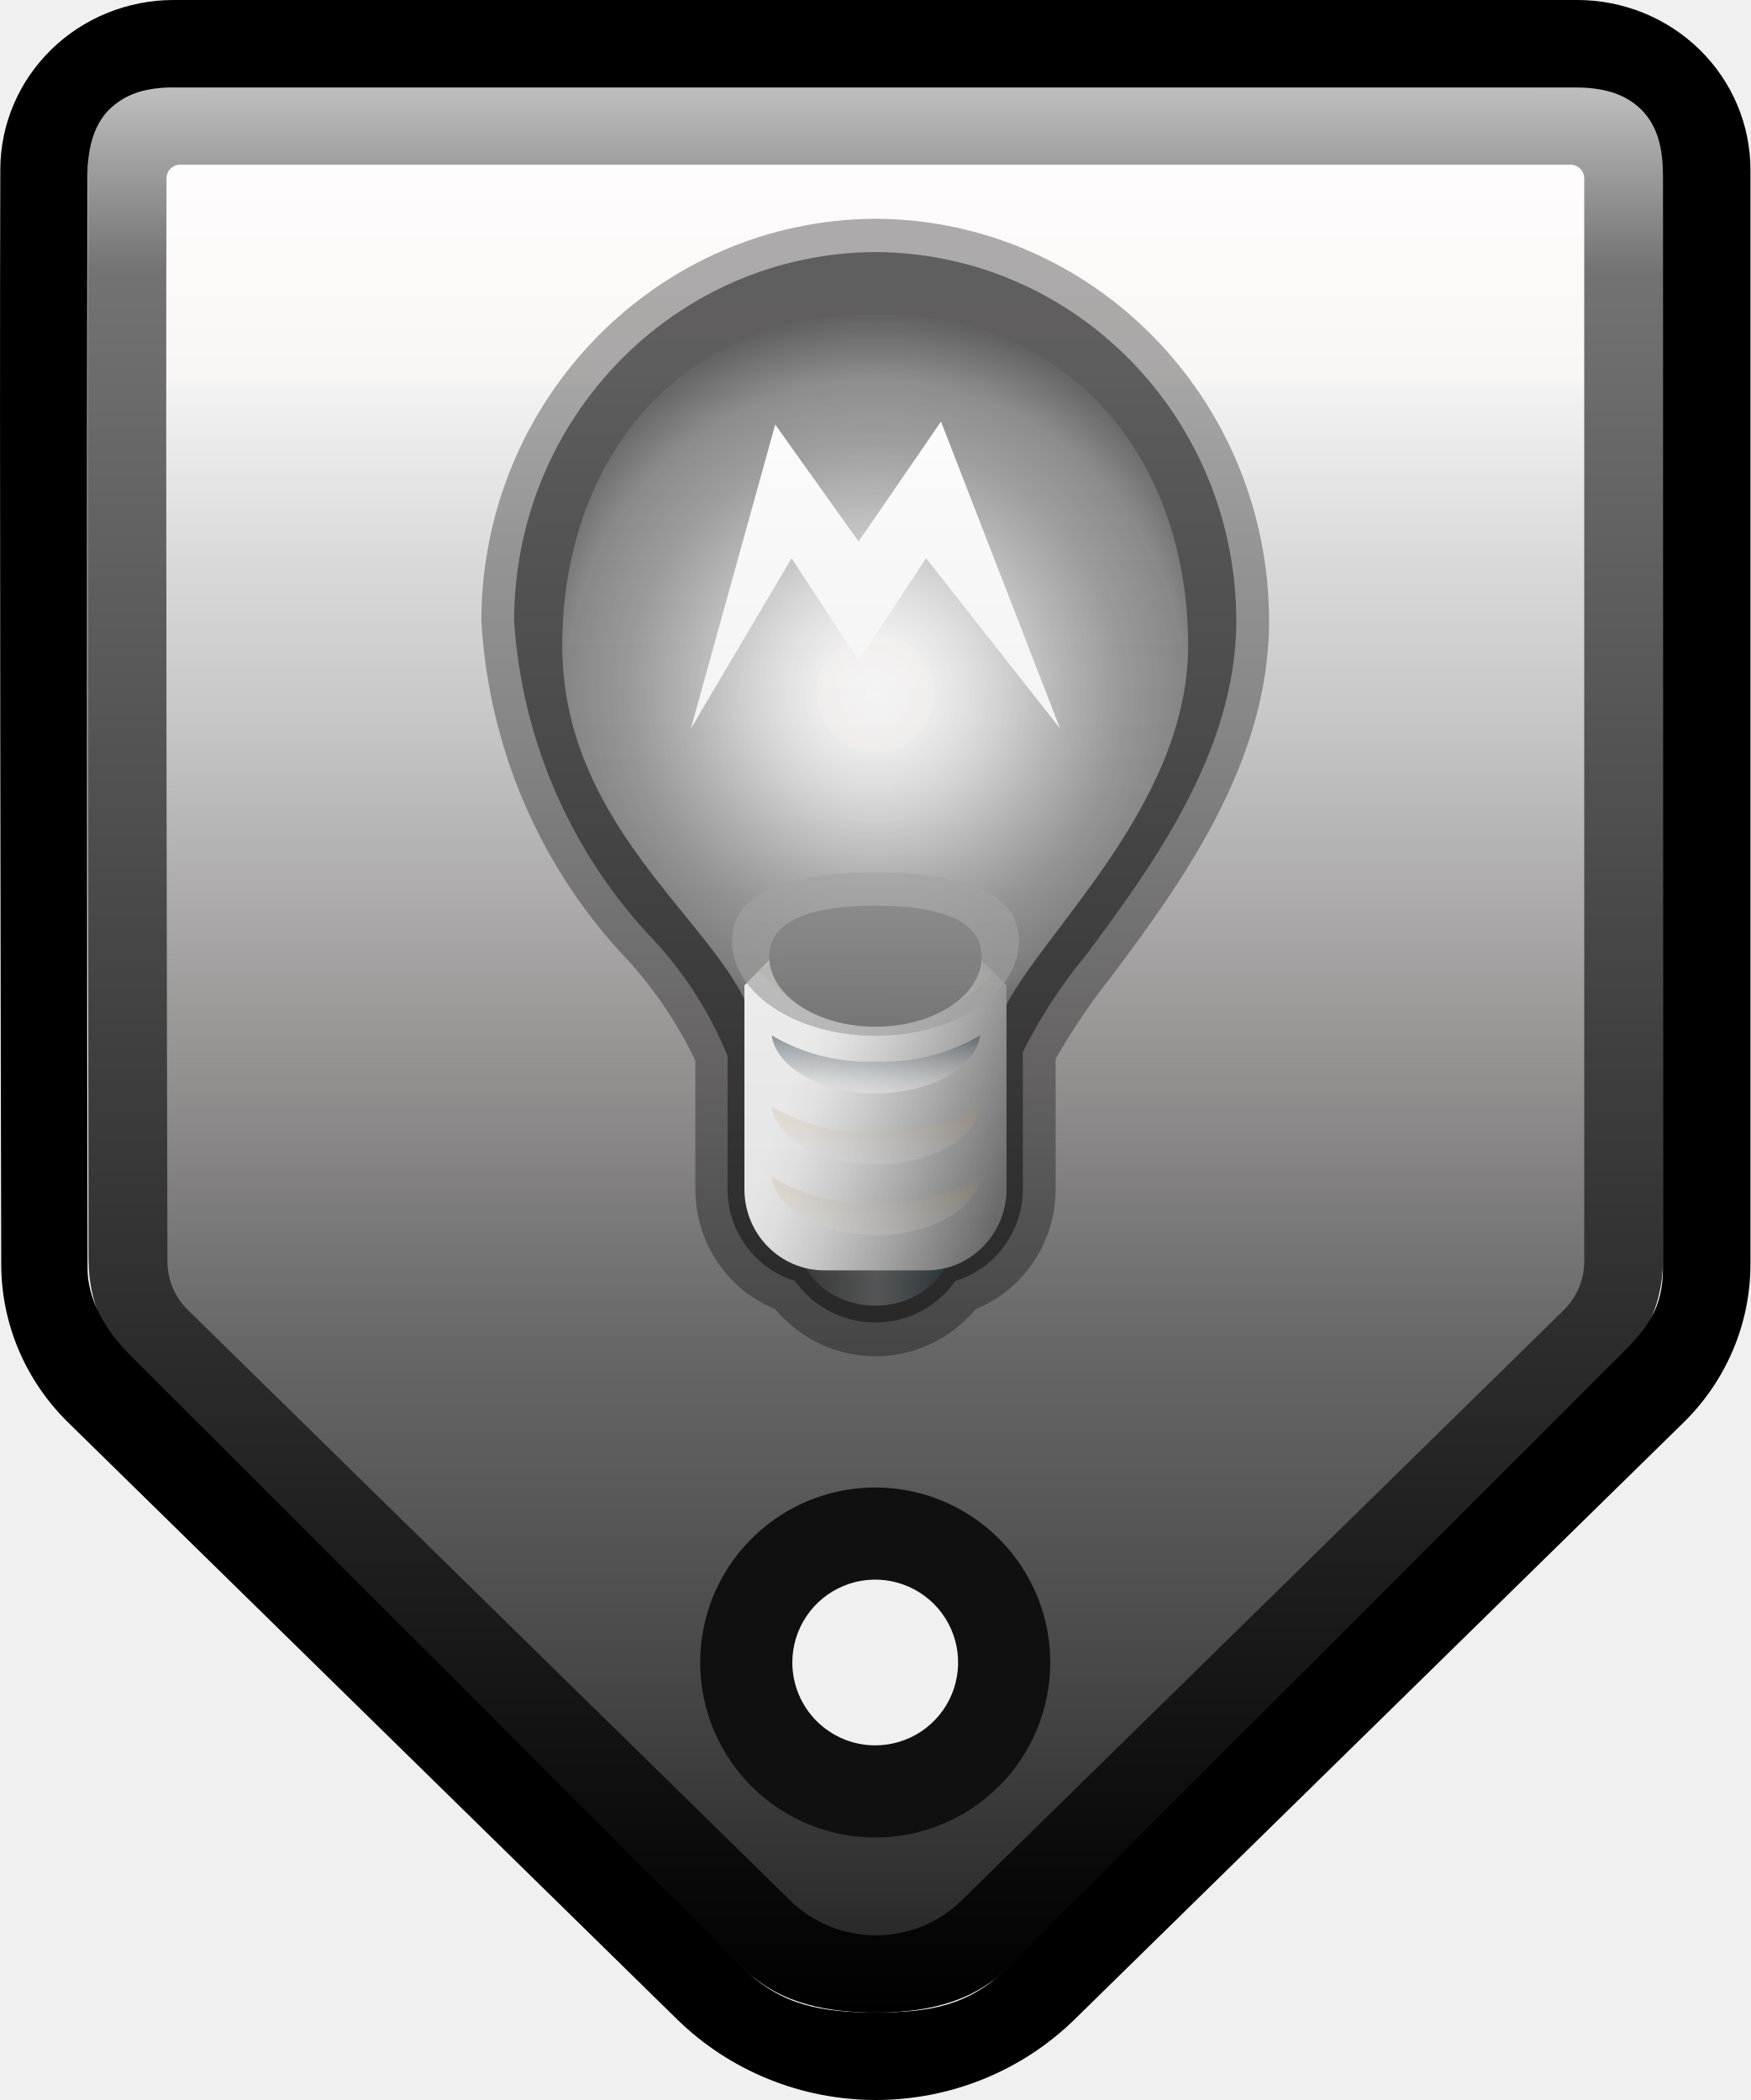
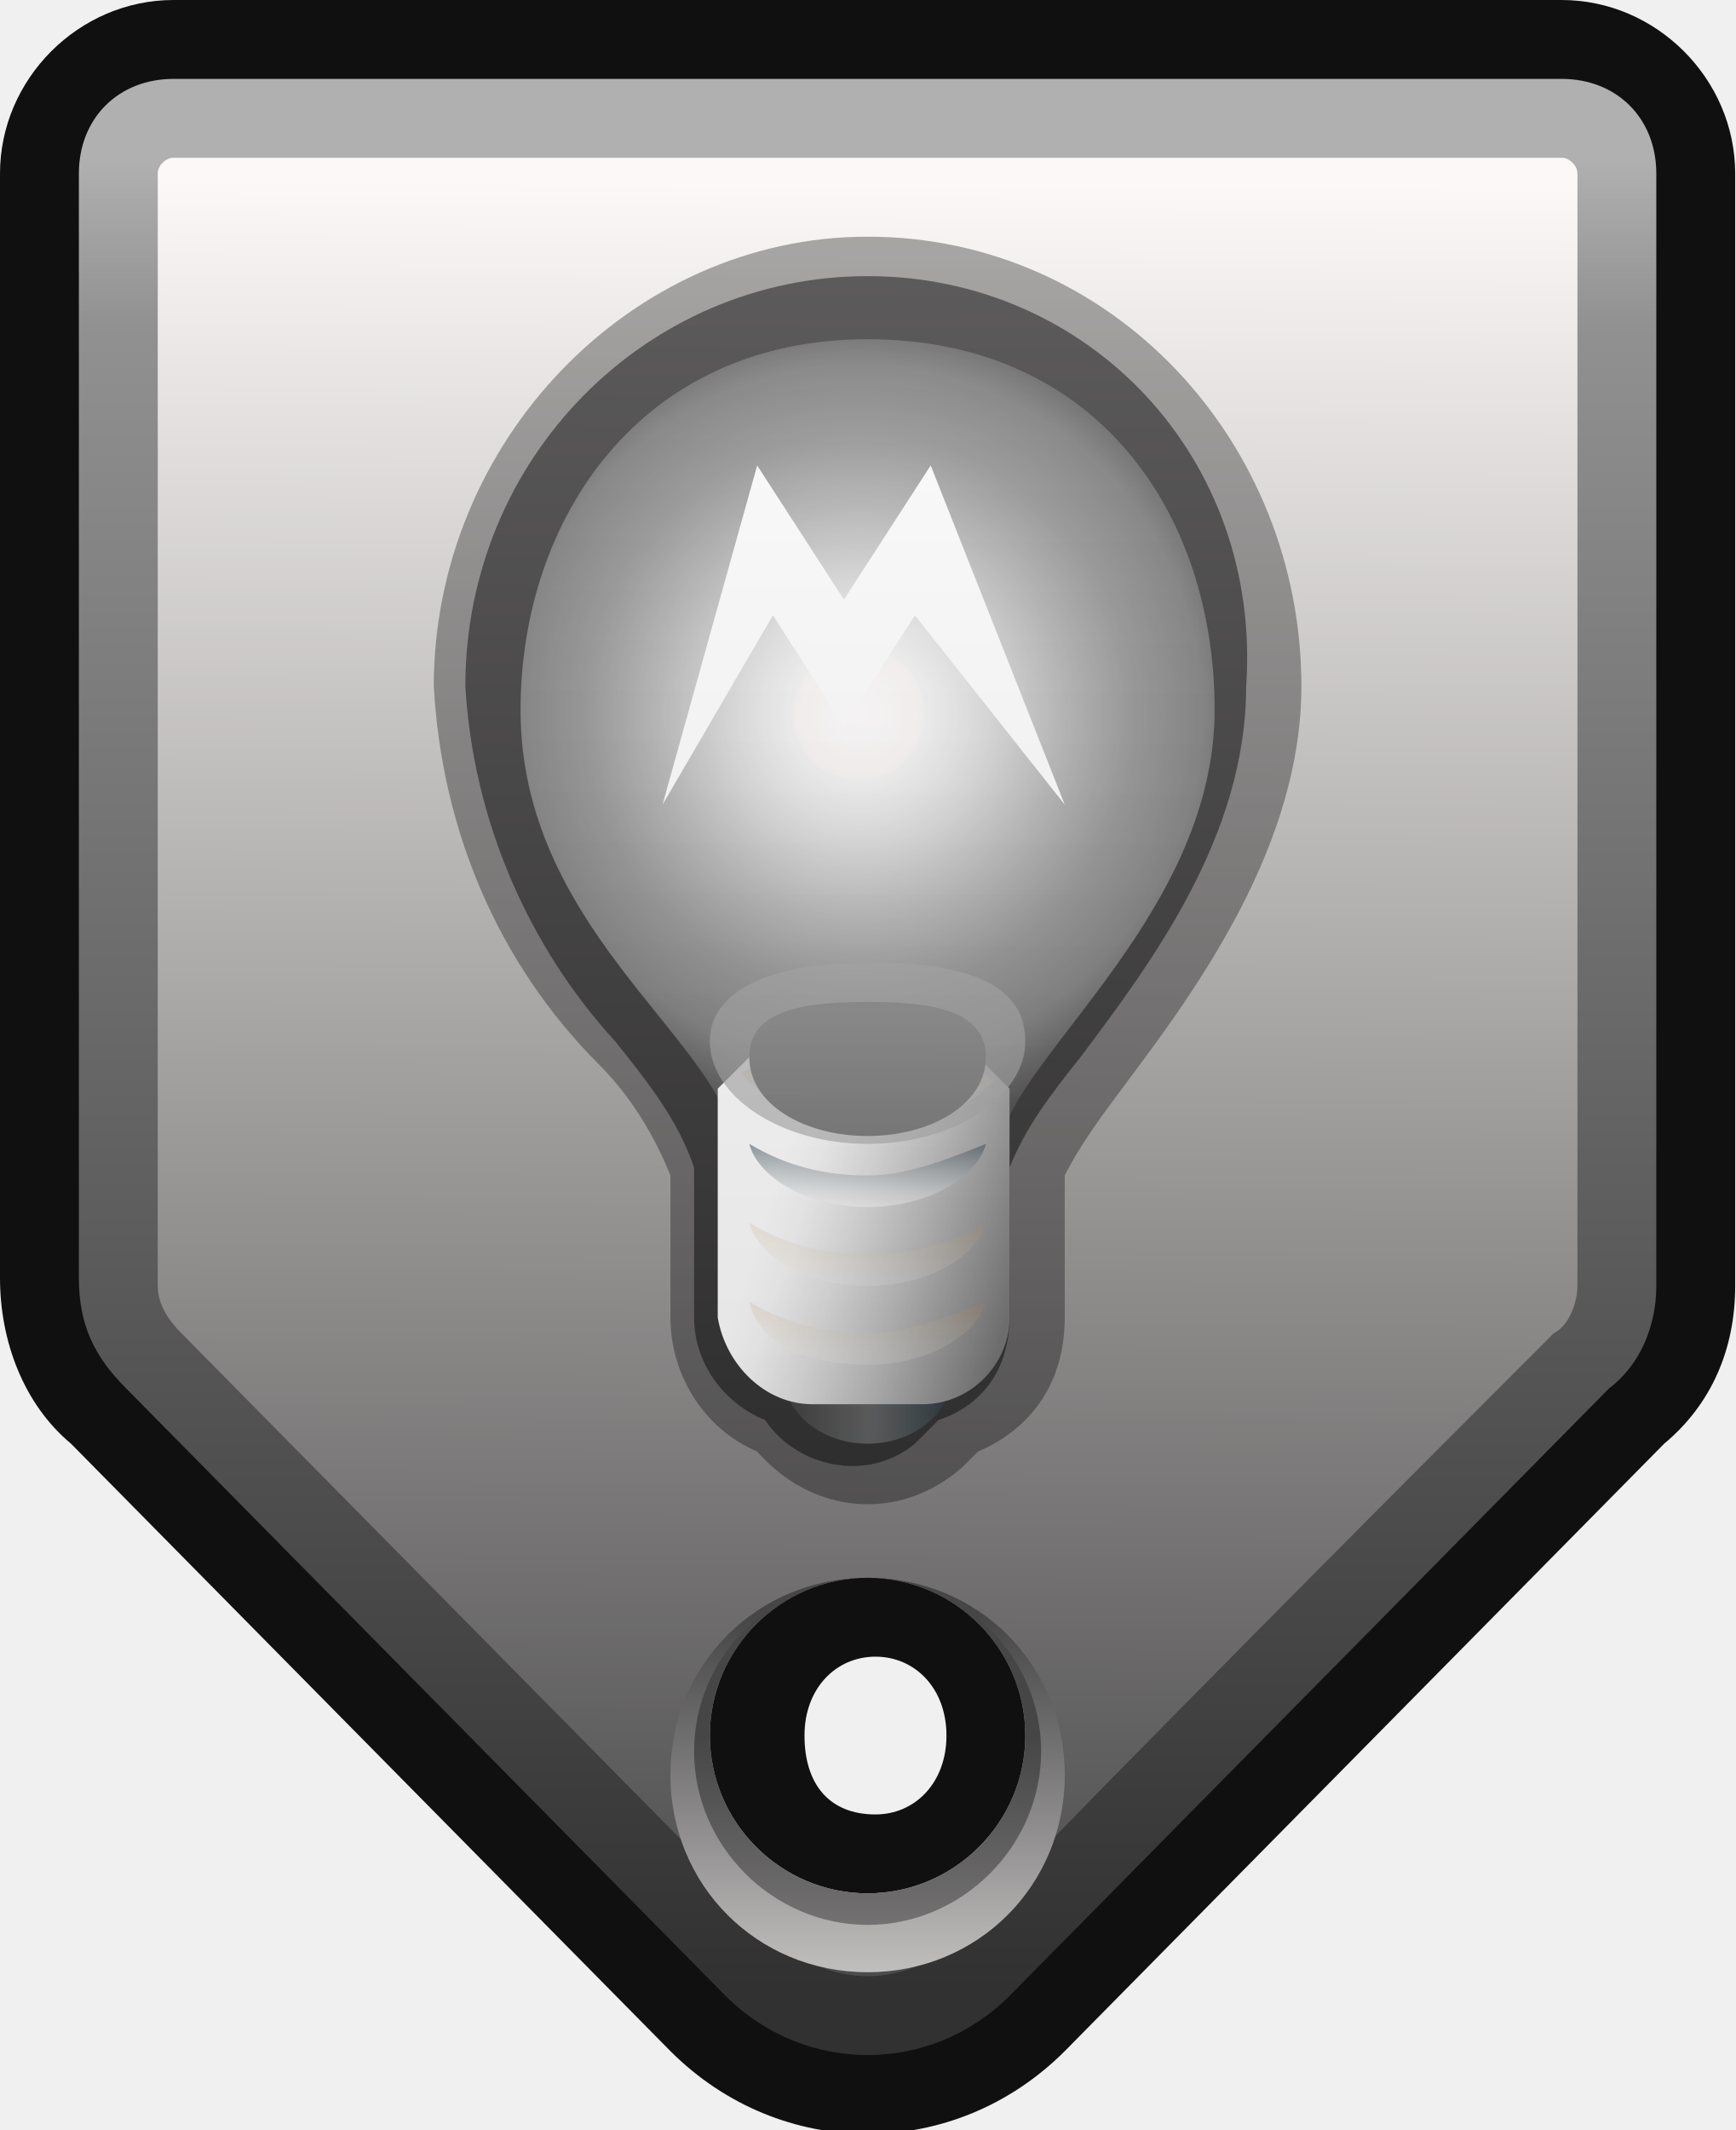
- <svg xmlns="http://www.w3.org/2000/svg" width="40" height="48" viewBox="0 0 40 48" fill="none">
-   <g clip-path="url(#clip0_12_766)">
-     <path d="M35.128 2H4.878C4.119 2.002 3.233 1.777 2.5 2.5C1.766 3.223 2.011 4.079 2.006 4.83C1.988 10.085 2.016 24.252 2.026 28.654C2.026 29.186 2.133 29.713 2.339 30.204C2.545 30.695 2.848 31.141 3.229 31.517L16.336 44.492C16.819 44.97 17.393 45.349 18.024 45.608C18.655 45.867 19.332 46 20.015 46C20.698 46 21.374 45.867 22.006 45.608C22.637 45.349 23.21 44.97 23.693 44.492L36.797 31.519C37.18 31.142 37.483 30.694 37.689 30.201C37.896 29.707 38.001 29.178 38 28.644V4.843C37.999 4.09 38.107 3.101 37.5 2.5C36.824 1.831 35.889 2.001 35.128 2ZM20.015 40.321C19.473 40.321 18.942 40.162 18.492 39.864C18.041 39.566 17.689 39.142 17.482 38.646C17.274 38.15 17.22 37.604 17.326 37.078C17.432 36.552 17.693 36.068 18.076 35.688C18.46 35.309 18.948 35.05 19.48 34.946C20.012 34.841 20.563 34.895 21.064 35.1C21.565 35.306 21.993 35.654 22.294 36.1C22.596 36.546 22.756 37.071 22.756 37.608C22.756 37.964 22.685 38.317 22.548 38.646C22.41 38.975 22.208 39.275 21.953 39.526C21.699 39.779 21.396 39.978 21.064 40.115C20.731 40.251 20.375 40.321 20.015 40.321Z" fill="url(#paint0_linear_12_766)" />
-     <path d="M35.884 3.764C35.968 3.764 36.049 3.796 36.108 3.855C36.168 3.913 36.201 3.992 36.202 4.075V28.831C36.202 29.039 36.161 29.245 36.079 29.437C35.998 29.629 35.879 29.804 35.729 29.95L21.969 43.443C21.451 43.951 20.748 44.236 20.015 44.236C19.282 44.236 18.58 43.951 18.061 43.443L4.298 29.947C4.149 29.802 4.03 29.628 3.949 29.438C3.868 29.247 3.826 29.042 3.826 28.836C3.816 24.423 3.785 9.596 3.805 4.071C3.806 3.989 3.84 3.911 3.899 3.853C3.959 3.796 4.039 3.763 4.123 3.764H35.884ZM36 2H4.123C3 2 2.897 2.113 2.5 2.5C2.103 2.887 2 3 2.007 4.065C1.987 9.529 2.017 24.261 2.027 28.84C2.029 29.723 2.389 30.57 3.027 31.194L17 45C17.855 45.839 19 46 20.015 46C21 46 22.145 45.839 23 45L37.001 31.197C37.64 30.57 38 29.718 38 28.831V4C38 3 37.897 2.889 37.5 2.5C37.103 2.111 37 2 36 2Z" fill="url(#paint1_linear_12_766)" />
-     <path d="M36 2C36.567 2 37.099 2.107 37.5 2.5C37.901 2.893 38 3.444 38 4V29C38 29.896 37.647 30.366 37 31L23 45C22.136 45.847 21.238 46 20.015 46C18.793 46 17.864 45.847 17 45L3 31C2.356 30.37 2.002 29.648 2 29C1.99 24.375 1.98 9.518 2 4C2 3.5 2.099 2.891 2.5 2.5C2.901 2.109 3.396 2 3.961 2H36ZM36.046 0H3.961C2.916 0.002 1.914 0.408 1.173 1.131C0.432 1.854 0.013 2.835 0.007 3.86C-0.013 9.449 0.018 24.433 0.028 28.892C0.028 29.567 0.164 30.236 0.428 30.859C0.693 31.483 1.081 32.049 1.569 32.525L15.472 46.155C16.677 47.336 18.311 48 20.015 48C21.72 48 23.354 47.336 24.559 46.155L38.458 32.528C38.949 32.05 39.337 31.482 39.602 30.855C39.867 30.229 40.002 29.557 40 28.879V3.877C39.999 2.849 39.582 1.864 38.841 1.137C38.099 0.41 37.094 0.001 36.046 0Z" fill="black" />
-     <path d="M20 39.894C20.375 39.894 20.741 39.783 21.052 39.575C21.364 39.367 21.607 39.071 21.75 38.725C21.893 38.379 21.931 37.998 21.858 37.63C21.785 37.263 21.604 36.925 21.34 36.66C21.075 36.396 20.737 36.215 20.37 36.142C20.002 36.069 19.621 36.106 19.275 36.25C18.929 36.393 18.633 36.636 18.425 36.948C18.217 37.259 18.106 37.625 18.106 38C18.106 38.502 18.306 38.984 18.661 39.339C19.016 39.694 19.498 39.894 20 39.894ZM20 42C19.209 42 18.436 41.765 17.778 41.326C17.12 40.886 16.607 40.262 16.305 39.531C16.002 38.8 15.922 37.996 16.077 37.22C16.231 36.444 16.612 35.731 17.172 35.172C17.731 34.612 18.444 34.231 19.22 34.077C19.996 33.922 20.8 34.002 21.531 34.304C22.262 34.607 22.886 35.12 23.326 35.778C23.765 36.435 24 37.209 24 38C24 38.525 23.897 39.045 23.695 39.531C23.494 40.016 23.2 40.457 22.828 40.828C22.457 41.2 22.016 41.495 21.531 41.696C21.045 41.897 20.525 42 20 42Z" fill="#101010" />
-     <g opacity="0.8">
-       <path opacity="0.4" d="M20.006 5C15.027 5.023 11 9.139 11 14.2C11.17 17.116 12.361 19.872 14.369 21.97C14.981 22.65 15.492 23.411 15.889 24.241V27.181C15.889 28.391 16.614 29.475 17.715 29.924C18.803 31.216 20.698 31.366 21.968 30.259C22.081 30.155 22.195 30.04 22.297 29.924C23.397 29.475 24.123 28.391 24.123 27.181V24.206C24.509 23.526 24.939 22.892 25.427 22.281C26.936 20.252 29 17.474 29 14.2C29 9.139 24.985 5.023 20.006 5Z" fill="black" />
-       <path opacity="0.62" d="M20.005 5.761C15.434 5.784 11.748 9.554 11.748 14.2C11.93 16.943 13.064 19.526 14.947 21.497C15.661 22.27 16.228 23.157 16.625 24.137V27.181C16.625 28.149 17.261 29.002 18.168 29.279C18.894 30.305 20.311 30.535 21.321 29.798C21.514 29.659 21.684 29.486 21.831 29.279C22.739 29.002 23.374 28.149 23.374 27.181V24.045C23.771 23.25 24.259 22.5 24.826 21.82C26.266 19.872 28.251 17.209 28.251 14.2C28.251 9.554 24.576 5.784 20.005 5.761Z" fill="black" />
-       <path fill-rule="evenodd" clip-rule="evenodd" d="M20.005 7.19C24.769 7.19 27.151 10.799 27.151 14.753C27.151 18.707 23.193 21.808 22.796 23.48C22.024 24.183 21.038 24.598 20.005 24.668C18.985 24.598 18.009 24.183 17.238 23.492C16.807 21.336 12.848 19.134 12.848 14.753C12.848 10.799 15.23 7.19 20.005 7.19Z" fill="url(#paint2_radial_12_766)" />
-       <path fill-rule="evenodd" clip-rule="evenodd" d="M15.787 16.655L18.089 12.759L19.62 15.099L21.163 12.759L24.225 16.655L21.503 9.635L19.62 12.378L17.715 9.704L15.787 16.655Z" fill="white" />
-       <path opacity="0.57" d="M20.005 29.844C21.001 29.844 21.809 29.121 21.809 28.23C21.809 27.338 21.001 26.616 20.005 26.616C19.009 26.616 18.202 27.338 18.202 28.23C18.202 29.121 19.009 29.844 20.005 29.844Z" fill="url(#paint3_linear_12_766)" />
-       <path d="M18.837 29.037H21.174C22.183 29.037 23 28.207 23 27.181V22.523L22.251 21.762H17.76L17.011 22.523V27.181C17.011 28.207 17.828 29.037 18.837 29.037Z" fill="url(#paint4_linear_12_766)" />
-       <path opacity="0.16" fill-rule="evenodd" clip-rule="evenodd" d="M20.017 27.503C19.177 27.538 18.35 27.331 17.635 26.904C17.737 27.642 18.758 28.23 20.017 28.23C21.276 28.23 22.297 27.642 22.399 26.904C21.673 27.331 20.845 27.538 20.017 27.503Z" fill="url(#paint5_linear_12_766)" />
-       <path opacity="0.16" fill-rule="evenodd" clip-rule="evenodd" d="M20.017 25.89C19.177 25.924 18.35 25.717 17.635 25.29C17.737 26.028 18.758 26.616 20.017 26.616C21.276 26.616 22.297 26.028 22.399 25.29C21.673 25.717 20.845 25.924 20.017 25.89Z" fill="url(#paint6_linear_12_766)" />
-       <path opacity="0.49" fill-rule="evenodd" clip-rule="evenodd" d="M20.017 24.264C19.177 24.299 18.35 24.091 17.635 23.665C17.737 24.402 18.758 24.99 20.017 24.99C21.276 24.99 22.297 24.402 22.399 23.665C21.673 24.091 20.845 24.299 20.017 24.264Z" fill="url(#paint7_linear_12_766)" />
-       <path opacity="0.33" fill-rule="evenodd" clip-rule="evenodd" d="M17.329 22.177C17.987 22.984 18.996 23.411 20.028 23.296C21.026 23.399 22.013 23.008 22.694 22.247L22.229 21.97C21.571 22.373 20.811 22.569 20.04 22.546C19.246 22.581 18.452 22.362 17.782 21.924L17.352 22.177H17.329Z" fill="url(#paint8_linear_12_766)" />
-       <path fill-rule="evenodd" clip-rule="evenodd" d="M22.433 21.866C22.433 22.754 21.344 23.468 20.006 23.468C18.668 23.468 17.579 22.754 17.579 21.866C17.579 20.978 18.668 20.702 20.006 20.702C21.344 20.702 22.433 20.978 22.433 21.866Z" fill="url(#paint9_linear_12_766)" />
-       <path opacity="0.64" fill-rule="evenodd" clip-rule="evenodd" d="M23.284 21.509C23.284 22.708 21.821 23.676 20.006 23.676C18.191 23.676 16.728 22.708 16.728 21.509C16.728 20.31 18.191 19.941 20.006 19.941C21.821 19.941 23.284 20.31 23.284 21.509Z" fill="#9F9F9F" />
+ <svg xmlns="http://www.w3.org/2000/svg" id="Layer_1" data-name="Layer 1" width="22" height="27" viewBox="0 0 22 27">
+   <defs>
+     <style>
+       .cls-1 {
+         fill: url(#linear-gradient-11);
+       }
+ 
+       .cls-1, .cls-2, .cls-3, .cls-4, .cls-5, .cls-6, .cls-7, .cls-8, .cls-9, .cls-10, .cls-11, .cls-12, .cls-13, .cls-14, .cls-15, .cls-16, .cls-17, .cls-18 {
+         stroke-width: 0px;
+       }
+ 
+       .cls-1, .cls-3, .cls-6, .cls-7, .cls-8, .cls-10, .cls-12, .cls-14, .cls-18 {
+         fill-rule: evenodd;
+       }
+ 
+       .cls-2 {
+         fill: url(#linear-gradient);
+       }
+ 
+       .cls-3 {
+         fill: url(#linear-gradient-8);
+       }
+ 
+       .cls-3, .cls-5, .cls-6, .cls-12, .cls-14, .cls-15, .cls-16, .cls-18 {
+         isolation: isolate;
+       }
+ 
+       .cls-3, .cls-12 {
+         opacity: .16;
+       }
+ 
+       .cls-4 {
+         fill: url(#linear-gradient-6);
+       }
+ 
+       .cls-5 {
+         fill: url(#linear-gradient-5);
+         opacity: .57;
+       }
+ 
+       .cls-19 {
+         opacity: .8;
+       }
+ 
+       .cls-6 {
+         fill: url(#linear-gradient-9);
+         opacity: .49;
+       }
+ 
+       .cls-7 {
+         fill: #101010;
+       }
+ 
+       .cls-8 {
+         fill: url(#radial-gradient);
+       }
+ 
+       .cls-9 {
+         fill: url(#linear-gradient-2);
+       }
+ 
+       .cls-10 {
+         fill: #fff;
+       }
+ 
+       .cls-11 {
+         fill: url(#radial-gradient-2);
+       }
+ 
+       .cls-12 {
+         fill: url(#linear-gradient-7);
+       }
+ 
+       .cls-13 {
+         fill: url(#linear-gradient-3);
+       }
+ 
+       .cls-14 {
+         fill: url(#linear-gradient-10);
+         opacity: .33;
+       }
+ 
+       .cls-15 {
+         opacity: .4;
+       }
+ 
+       .cls-16 {
+         opacity: .62;
+       }
+ 
+       .cls-17 {
+         fill: url(#linear-gradient-4);
+       }
+ 
+       .cls-18 {
+         fill: #9f9f9f;
+         opacity: .64;
+       }
+     </style>
+     <linearGradient id="linear-gradient" x1="11" y1="1974.03" x2="11" y2="1997.23" gradientTransform="translate(0 -1972)" gradientUnits="userSpaceOnUse">
+       <stop offset="0" stop-color="#b0b0b0" />
+       <stop offset=".09" stop-color="#919191" />
+       <stop offset="1" stop-color="#313131" />
+     </linearGradient>
+     <linearGradient id="linear-gradient-2" x1="-4109.04" y1="-1947.3" x2="-4108.91" y2="-1970.65" gradientTransform="translate(-4098 -1945) rotate(-180)" gradientUnits="userSpaceOnUse">
+       <stop offset="0" stop-color="#fcf8f8" />
+       <stop offset=".57" stop-color="#939090" />
+       <stop offset="1" stop-color="#464646" />
+     </linearGradient>
+     <linearGradient id="linear-gradient-3" x1="11" y1="1997.47" x2="11" y2="1992.5" gradientTransform="translate(0 -1972)" gradientUnits="userSpaceOnUse">
+       <stop offset=".09" stop-color="#c1bebe" />
+       <stop offset="1" stop-color="#464646" />
+     </linearGradient>
+     <linearGradient id="linear-gradient-4" x1="11" y1="1998.5" x2="11" y2="1994.02" gradientTransform="translate(0 -1972)" gradientUnits="userSpaceOnUse">
+       <stop offset=".09" stop-color="#939090" />
+       <stop offset="1" stop-color="#464646" />
+     </linearGradient>
+     <radialGradient id="radial-gradient" cx="-2839.23" cy="1332.36" fx="-2839.23" fy="1332.36" r=".49" gradientTransform="translate(-14285.35 30985.02) rotate(90) scale(10.91 -10.73)" gradientUnits="userSpaceOnUse">
+       <stop offset="0" stop-color="#fff" />
+       <stop offset=".09" stop-color="#fdfafa" />
+       <stop offset=".15" stop-color="#fbf6f6" />
+       <stop offset=".16" stop-color="#f4f4f4" />
+       <stop offset=".25" stop-color="#e5e5e5" />
+       <stop offset=".33" stop-color="#d5d5d5" />
+       <stop offset=".5" stop-color="#aeaeae" />
+       <stop offset=".66" stop-color="#8c8c8c" />
+       <stop offset=".83" stop-color="#747474" />
+       <stop offset="1" stop-color="#3d3d3d" />
+     </radialGradient>
+     <linearGradient id="linear-gradient-5" x1="9.91" y1="-1961.3" x2="12.11" y2="-1961.3" gradientTransform="translate(0 -1944) scale(1 -1)" gradientUnits="userSpaceOnUse">
+       <stop offset="0" stop-color="#333" />
+       <stop offset=".5" stop-color="#75787a" />
+       <stop offset=".59" stop-color="#686e71" />
+       <stop offset=".76" stop-color="#445359" />
+       <stop offset=".99" stop-color="#0c2733" />
+       <stop offset="1" stop-color="#262626" />
+     </linearGradient>
+     <linearGradient id="linear-gradient-6" x1="13.97" y1="-1960.42" x2="8.77" y2="-1958.77" gradientTransform="translate(0 -1944) scale(1 -1)" gradientUnits="userSpaceOnUse">
+       <stop offset="0" stop-color="#545454" />
+       <stop offset=".1" stop-color="#606060" />
+       <stop offset=".19" stop-color="#666" />
+       <stop offset=".25" stop-color="#797979" />
+       <stop offset=".44" stop-color="#b2b2b2" />
+       <stop offset=".6" stop-color="#dcdcdc" />
+       <stop offset=".72" stop-color="#f6f6f6" />
+       <stop offset=".8" stop-color="#fff" />
+       <stop offset="1" stop-color="#fff" />
+     </linearGradient>
+     <linearGradient id="linear-gradient-7" x1="11" y1="-1961.3" x2="11" y2="-1960.48" gradientTransform="translate(0 -1944) scale(1 -1)" gradientUnits="userSpaceOnUse">
+       <stop offset="0" stop-color="#fff" />
+       <stop offset=".1" stop-color="#faf7f2" />
+       <stop offset=".29" stop-color="#eee1ce" />
+       <stop offset=".55" stop-color="#d9bf95" />
+       <stop offset=".87" stop-color="#be9047" />
+       <stop offset="1" stop-color="#b17a23" />
+     </linearGradient>
+     <linearGradient id="linear-gradient-8" x1="11" y1="-1960.29" x2="11" y2="-1959.48" gradientTransform="translate(0 -1944) scale(1 -1)" gradientUnits="userSpaceOnUse">
+       <stop offset="0" stop-color="#fff" />
+       <stop offset=".1" stop-color="#faf7f2" />
+       <stop offset=".29" stop-color="#eee1ce" />
+       <stop offset=".55" stop-color="#d9bf95" />
+       <stop offset=".87" stop-color="#be9047" />
+       <stop offset="1" stop-color="#b17a23" />
+     </linearGradient>
+     <linearGradient id="linear-gradient-9" x1="11" y1="-1959.3" x2="11" y2="-1958.49" gradientTransform="translate(0 -1944) scale(1 -1)" gradientUnits="userSpaceOnUse">
+       <stop offset="0" stop-color="#fff" />
+       <stop offset=".09" stop-color="#f2f3f4" />
+       <stop offset=".27" stop-color="#ced4d6" />
+       <stop offset=".5" stop-color="#95a1a6" />
+       <stop offset=".79" stop-color="#475c65" />
+       <stop offset="1" stop-color="#082431" />
+     </linearGradient>
+     <linearGradient id="linear-gradient-10" x1="11" y1="-1958.26" x2="11" y2="-1957.05" gradientTransform="translate(0 -1944) scale(1 -1)" gradientUnits="userSpaceOnUse">
+       <stop offset="0" stop-color="#fff" />
+       <stop offset=".1" stop-color="#faf7f2" />
+       <stop offset=".29" stop-color="#eee1ce" />
+       <stop offset=".55" stop-color="#d9bf95" />
+       <stop offset=".87" stop-color="#be9047" />
+       <stop offset="1" stop-color="#b17a23" />
+     </linearGradient>
+     <linearGradient id="linear-gradient-11" x1="11" y1="-1956.42" x2="11.01" y2="-1958.39" gradientTransform="translate(0 -1944) scale(1 -1)" gradientUnits="userSpaceOnUse">
+       <stop offset="0" stop-color="#575757" />
+       <stop offset="1" stop-color="#141414" />
+     </linearGradient>
+     <radialGradient id="radial-gradient-2" cx="-1703.88" cy="267.6" fx="-1703.88" fy="267.6" r=".65" gradientTransform="translate(12337.39 -1962.57) scale(7.24 7.36)" gradientUnits="userSpaceOnUse">
+       <stop offset="0" stop-color="#fff" />
+       <stop offset=".22" stop-color="#fff" stop-opacity=".76" />
+       <stop offset=".6" stop-color="#fff" stop-opacity=".36" />
+       <stop offset=".87" stop-color="#fff" stop-opacity=".1" />
+       <stop offset="1" stop-color="#fff" stop-opacity="0" />
+     </radialGradient>
+   </defs>
+   <g id="nation_bonus_over_marker" data-name="nation bonus over marker">
+     <g id="label_silver_down" data-name="label silver down">
+       <path class="cls-7" d="m11.1,23c.5,0,.9-.4.9-1s-.4-1-.9-1-.9.4-.9,1,.3,1,.9,1ZM2.2,0h17.6c1.2,0,2.2,1,2.2,2.2v14.1c0,.8-.3,1.5-.9,2l-7.6,7.7c-1.4,1.4-3.6,1.4-5,0L.9,18.3c-.6-.5-.9-1.3-.9-2.1V2.2C0,1,1,0,2.2,0Z" />
+       <path class="cls-2" d="m11,24.5c1.4,0,2.5-1.1,2.5-2.5s-1.1-2.5-2.5-2.5-2.5,1.1-2.5,2.5,1.1,2.5,2.5,2.5ZM1,2.2c0-.7.5-1.2,1.2-1.2h17.6c.7,0,1.2.5,1.2,1.2v14.1c0,.5-.2,1-.6,1.3l-7.6,7.7c-1,1-2.6,1-3.6,0l-7.6-7.7c-.4-.4-.6-.8-.6-1.4V2.2Z" />
+       <path class="cls-9" d="m11,24c1.1,0,2-.9,2-2s-.9-2-2-2-2,.9-2,2,.9,2,2,2ZM2.2,2h17.6c.1,0,.2.1.2.2v14.1c0,.2-.1.5-.3.6-1.1,1.1-5.6,5.6-7.6,7.7-.6.6-1.6.6-2.2,0l-7.6-7.7c-.2-.2-.3-.4-.3-.6V2.2c0-.1.1-.2.2-.2h0Z" />
+       <path class="cls-13" d="m11,20c-1.1,0-2,.9-2,2s.9,2,2,2,2-.9,2-2-.9-2-2-2Zm0,0c1.4,0,2.5,1.1,2.5,2.5s-1.1,2.5-2.5,2.5-2.5-1.1-2.5-2.5,1.1-2.5,2.5-2.5Z" />
+       <path class="cls-17" d="m11,20c1.2,0,2.2,1,2.2,2.2s-1,2.2-2.2,2.2-2.2-1-2.2-2.2,1-2.2,2.2-2.2c-1.1,0-2,.9-2,2s.9,2,2,2,2-.9,2-2-.9-2-2-2Z" />
+     </g>
+     <g id="bonus_gray" data-name="bonus gray">
+       <g class="cls-19">
+         <path class="cls-15" d="m11,3c-3,0-5.5,2.6-5.5,5.7.1,1.8.8,3.5,2.1,4.8.4.4.7.9.9,1.4v1.8c0,.7.4,1.4,1.1,1.7.7.8,1.8.9,2.6.2q.1-.1.2-.2c.7-.3,1.1-.9,1.1-1.7v-1.8c.2-.4.5-.8.8-1.2.9-1.2,2.2-3,2.2-5,0-3.1-2.4-5.7-5.5-5.7h0Z" />
+         <path class="cls-16" d="m11,3.5c-2.8,0-5.1,2.3-5.1,5.2.1,1.7.8,3.3,1.9,4.5.4.5.8,1,1,1.6v1.9c0,.6.4,1.1.9,1.3.4.6,1.3.8,1.9.3.1-.1.2-.2.3-.3.6-.2.9-.7.9-1.3v-1.9c.2-.5.5-.9.9-1.4.9-1.2,2.1-2.8,2.1-4.7.2-2.9-2-5.2-4.8-5.2h0Z" />
+         <path class="cls-8" d="m11,4.3c2.9,0,4.4,2.2,4.4,4.7s-2.4,4.3-2.7,5.4c-.5.4-1.1.7-1.7.7s-1.2-.3-1.7-.7c-.3-1.3-2.7-2.7-2.7-5.4,0-2.4,1.5-4.7,4.4-4.7Z" />
+         <path class="cls-10" d="m8.4,10.2l1.4-2.4.9,1.4.9-1.4,1.9,2.4-1.7-4.3-1.1,1.7-1.1-1.7-1.2,4.3h0Z" />
+         <path class="cls-5" d="m11,18.3c.6,0,1.1-.4,1.1-1s-.5-1-1.1-1-1.1.4-1.1,1,.5,1,1.1,1Z" />
+         <path class="cls-4" d="m10.3,17.8h1.4c.6,0,1.1-.5,1.1-1.1v-2.9l-.5-.5h-2.7l-.5.5v2.9c.1.6.6,1.1,1.2,1.1h0Z" />
+         <path class="cls-12" d="m11,16.9c-.5,0-1-.1-1.5-.4.1.5.7.8,1.5.8s1.4-.4,1.5-.8c-.5.2-1,.4-1.5.4Z" />
+         <path class="cls-3" d="m11,15.9c-.5,0-1-.1-1.5-.4.1.4.7.8,1.5.8s1.4-.4,1.5-.8c-.5.3-1,.4-1.5.4Z" />
+         <path class="cls-6" d="m11,14.9c-.5,0-1-.1-1.5-.4.1.4.7.8,1.5.8s1.4-.4,1.5-.8c-.5.2-1,.4-1.5.4Z" />
+         <path class="cls-14" d="m9.4,13.6c.4.5,1,.8,1.6.7.6.1,1.2-.2,1.6-.6l-.3-.2c-.4.2-.9.4-1.3.4-.5,0-1-.1-1.4-.4l-.2.1h0Z" />
+         <path class="cls-1" d="m12.5,13.4c0,.6-.7,1-1.5,1s-1.5-.4-1.5-1,.7-.7,1.5-.7,1.5.1,1.5.7Z" />
+         <path class="cls-18" d="m13,13.2c0,.7-.9,1.3-2,1.3s-2-.6-2-1.3.9-1,2-1,2,.2,2,1Z" />
+       </g>
    </g>
  </g>
-   <defs>
-     <linearGradient id="paint0_linear_12_766" x1="20" y1="2" x2="20" y2="45.562" gradientUnits="userSpaceOnUse">
-       <stop stop-color="white" />
-       <stop offset="0.085" stop-color="#FDFAFA" />
-       <stop offset="0.15" stop-color="#FBF6F6" />
-       <stop offset="0.16" stop-color="#F2F2F2" />
-       <stop offset="0.25" stop-color="#D9D9D9" />
-       <stop offset="0.33" stop-color="#C7C7C7" />
-       <stop offset="0.5" stop-color="#989595" />
-       <stop offset="0.66" stop-color="#676767" />
-       <stop offset="0.83" stop-color="#484848" />
-       <stop offset="1" stop-color="#242424" />
-     </linearGradient>
-     <linearGradient id="paint1_linear_12_766" x1="20" y1="46" x2="20" y2="2" gradientUnits="userSpaceOnUse">
-       <stop />
-       <stop offset="0.905" stop-color="#737373" />
-       <stop offset="1" stop-color="#BFBFBF" />
-     </linearGradient>
-     <radialGradient id="paint2_radial_12_766" cx="0" cy="0" r="1" gradientUnits="userSpaceOnUse" gradientTransform="translate(20.0041 15.8484) rotate(90) scale(8.64542 8.56313)">
-       <stop stop-color="white" />
-       <stop offset="0.085" stop-color="#FDFAFA" />
-       <stop offset="0.15" stop-color="#FBF6F6" />
-       <stop offset="0.16" stop-color="#F4F4F4" />
-       <stop offset="0.25" stop-color="#E5E5E5" />
-       <stop offset="0.33" stop-color="#D5D5D5" />
-       <stop offset="0.5" stop-color="#AEAEAE" />
-       <stop offset="0.66" stop-color="#8C8C8C" />
-       <stop offset="0.83" stop-color="#747474" />
-       <stop offset="1" stop-color="#3D3D3D" />
-     </radialGradient>
-     <linearGradient id="paint3_linear_12_766" x1="18.213" y1="28.23" x2="21.809" y2="28.23" gradientUnits="userSpaceOnUse">
-       <stop stop-color="#333333" />
-       <stop offset="0.5" stop-color="#75787A" />
-       <stop offset="0.59" stop-color="#686E71" />
-       <stop offset="0.76" stop-color="#445359" />
-       <stop offset="0.99" stop-color="#0C2733" />
-       <stop offset="1" stop-color="#262626" />
-     </linearGradient>
-     <linearGradient id="paint4_linear_12_766" x1="24.849" y1="26.858" x2="16.35" y2="24.149" gradientUnits="userSpaceOnUse">
-       <stop stop-color="#545454" />
-       <stop offset="0.1" stop-color="#606060" />
-       <stop offset="0.19" stop-color="#666666" />
-       <stop offset="0.25" stop-color="#797979" />
-       <stop offset="0.44" stop-color="#B2B2B2" />
-       <stop offset="0.6" stop-color="#DCDCDC" />
-       <stop offset="0.72" stop-color="#F6F6F6" />
-       <stop offset="0.8" stop-color="white" />
-       <stop offset="1" stop-color="white" />
-     </linearGradient>
-     <linearGradient id="paint5_linear_12_766" x1="20.017" y1="28.23" x2="20.017" y2="26.904" gradientUnits="userSpaceOnUse">
-       <stop stop-color="white" />
-       <stop offset="0.1" stop-color="#FAF7F2" />
-       <stop offset="0.29" stop-color="#EEE1CE" />
-       <stop offset="0.55" stop-color="#D9BF95" />
-       <stop offset="0.87" stop-color="#BE9047" />
-       <stop offset="1" stop-color="#B17A23" />
-     </linearGradient>
-     <linearGradient id="paint6_linear_12_766" x1="20.017" y1="26.604" x2="20.017" y2="25.279" gradientUnits="userSpaceOnUse">
-       <stop stop-color="white" />
-       <stop offset="0.1" stop-color="#FAF7F2" />
-       <stop offset="0.29" stop-color="#EEE1CE" />
-       <stop offset="0.55" stop-color="#D9BF95" />
-       <stop offset="0.87" stop-color="#BE9047" />
-       <stop offset="1" stop-color="#B17A23" />
-     </linearGradient>
-     <linearGradient id="paint7_linear_12_766" x1="20.017" y1="24.99" x2="20.017" y2="23.665" gradientUnits="userSpaceOnUse">
-       <stop stop-color="white" />
-       <stop offset="0.09" stop-color="#F2F3F4" />
-       <stop offset="0.27" stop-color="#CED4D6" />
-       <stop offset="0.5" stop-color="#95A1A6" />
-       <stop offset="0.79" stop-color="#475C65" />
-       <stop offset="1" stop-color="#082431" />
-     </linearGradient>
-     <linearGradient id="paint8_linear_12_766" x1="20.006" y1="23.296" x2="20.006" y2="21.324" gradientUnits="userSpaceOnUse">
-       <stop stop-color="white" />
-       <stop offset="0.1" stop-color="#FAF7F2" />
-       <stop offset="0.29" stop-color="#EEE1CE" />
-       <stop offset="0.55" stop-color="#D9BF95" />
-       <stop offset="0.87" stop-color="#BE9047" />
-       <stop offset="1" stop-color="#B17A23" />
-     </linearGradient>
-     <linearGradient id="paint9_linear_12_766" x1="19.995" y1="20.31" x2="20.018" y2="23.515" gradientUnits="userSpaceOnUse">
-       <stop stop-color="#575757" />
-       <stop offset="1" stop-color="#141414" />
-     </linearGradient>
-     <clipPath id="clip0_12_766">
-       <rect width="40" height="48" fill="white" />
-     </clipPath>
-   </defs>
+   <path class="cls-11" d="m7.5,12.2c-.3-.8-.3-1.7-.2-2.6.3-1,.9-1.9,1.8-2.5,1.1-.9,1.9-1.4,2-2.8-1.3,0-2.5.6-3.4,1.6-1.2,1.4-1.4,3.6-.2,6.3h0Z" />
</svg>
